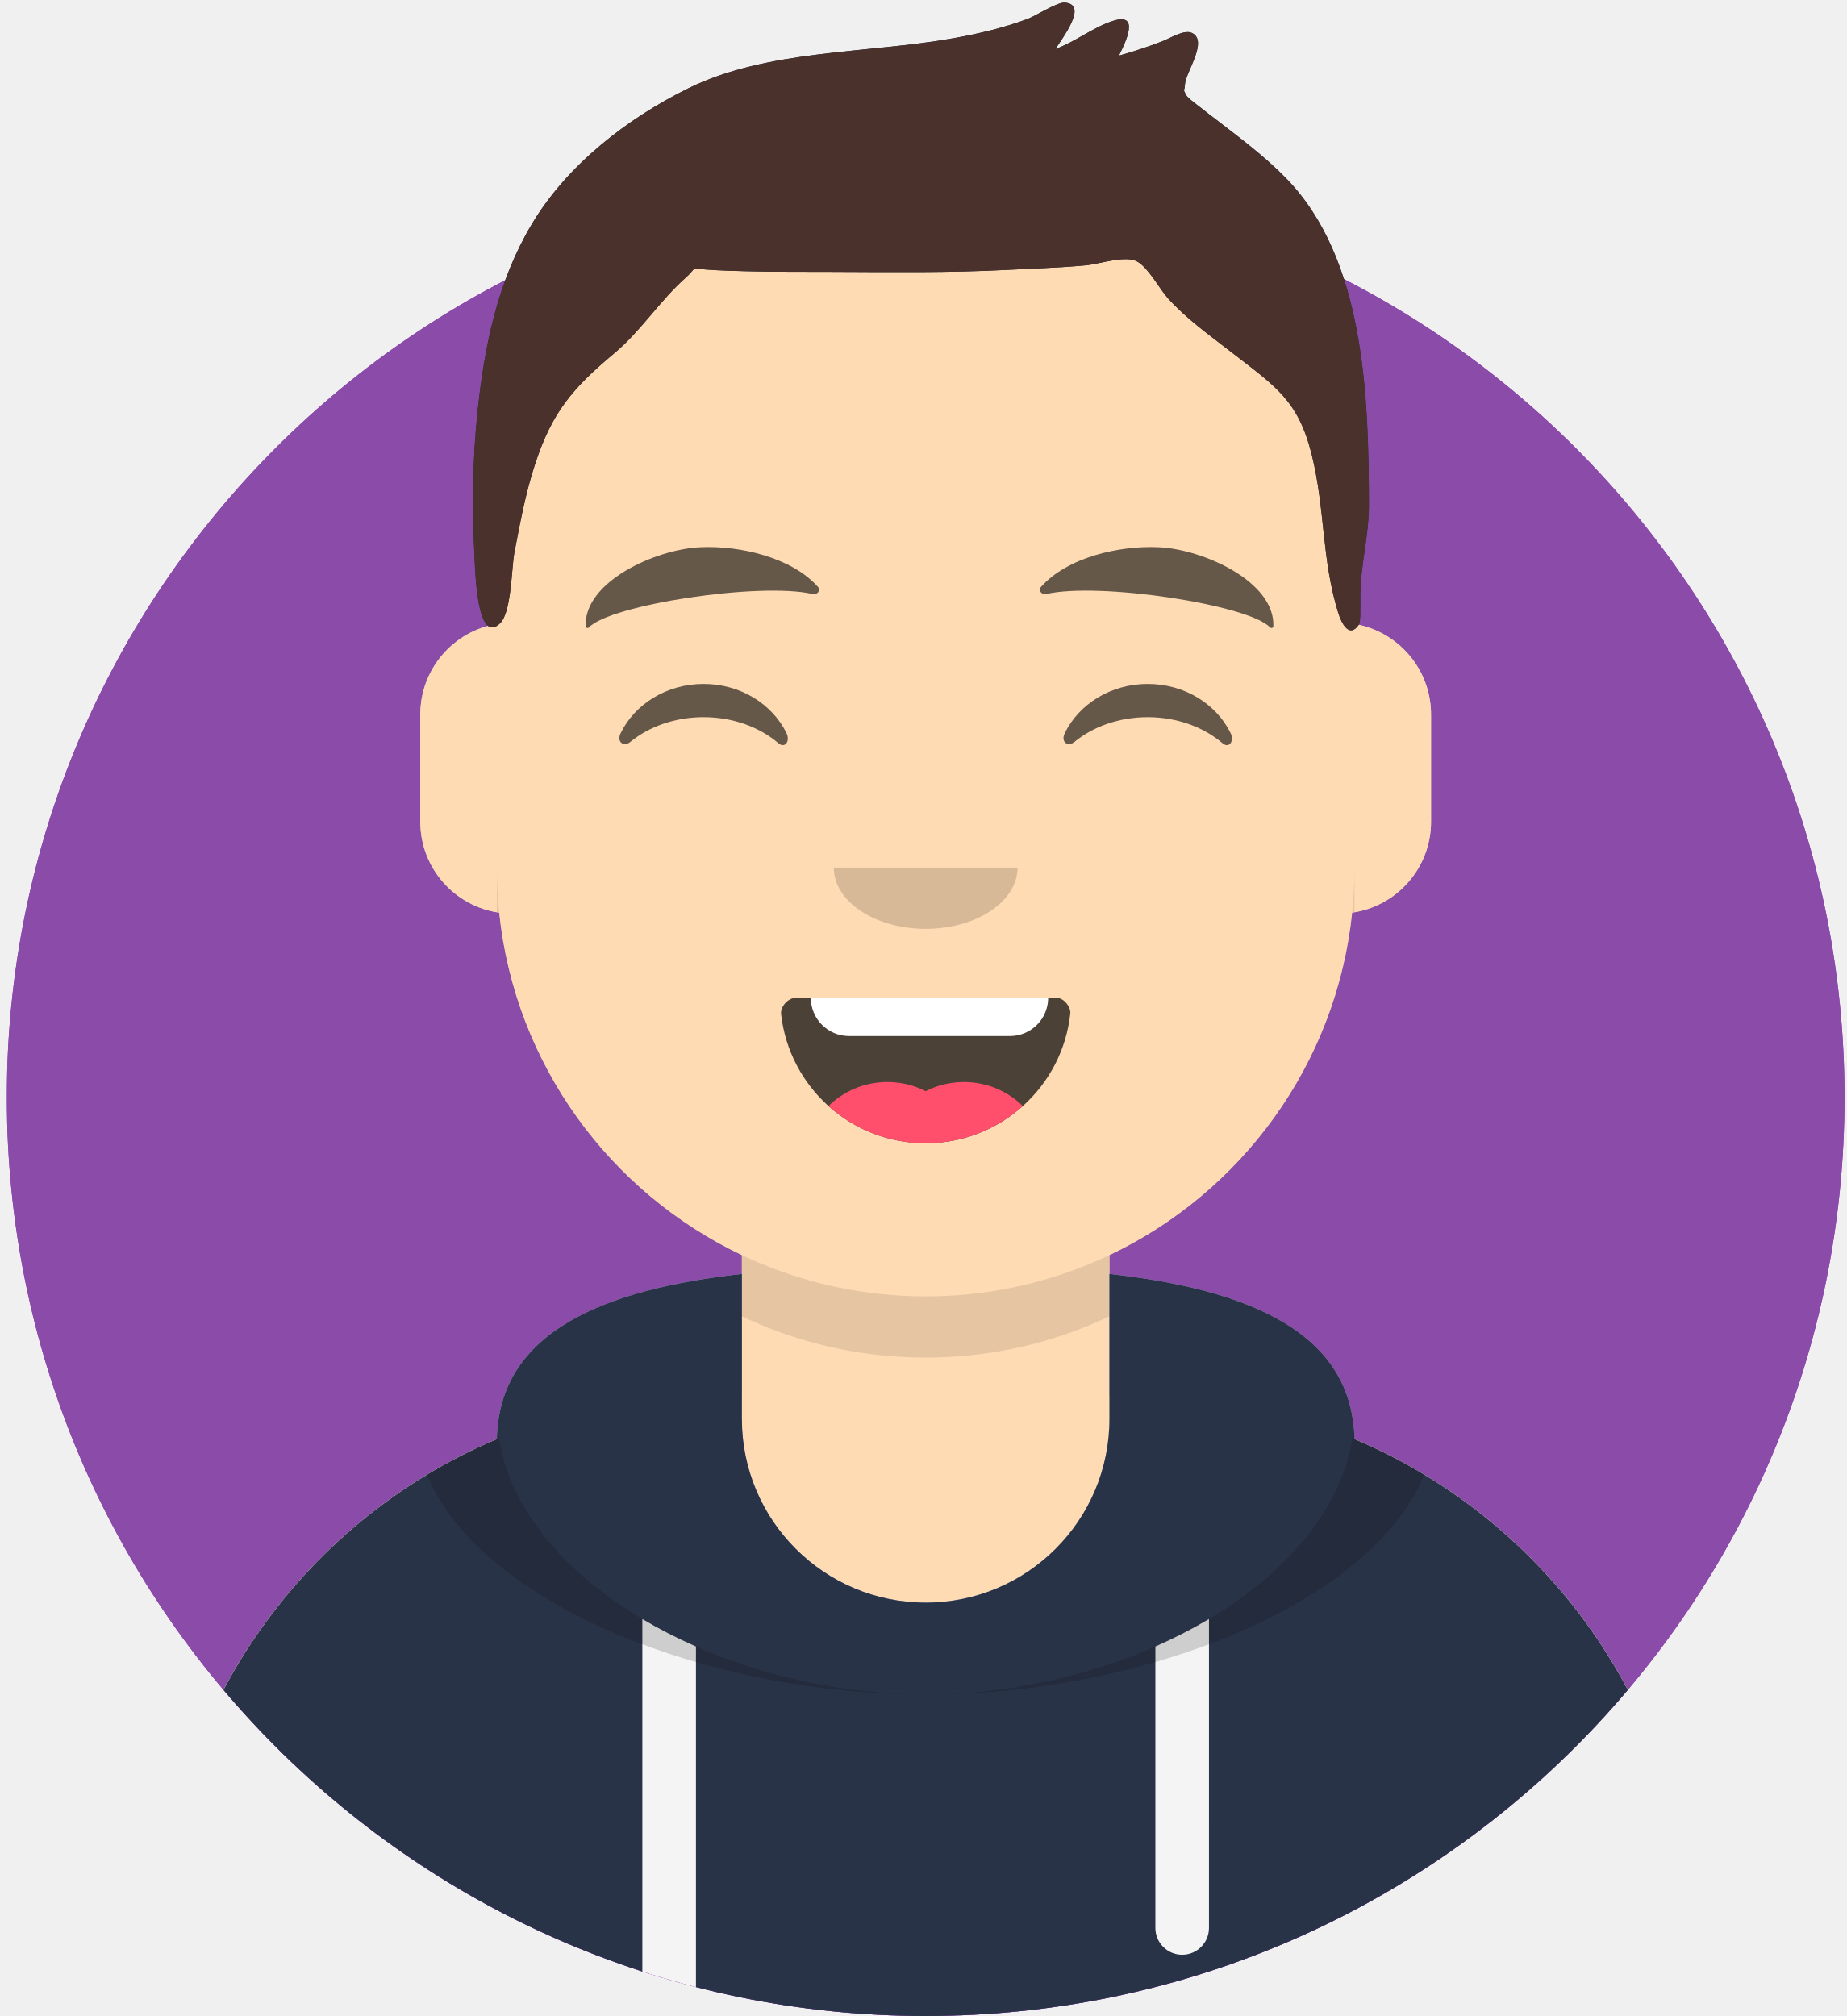
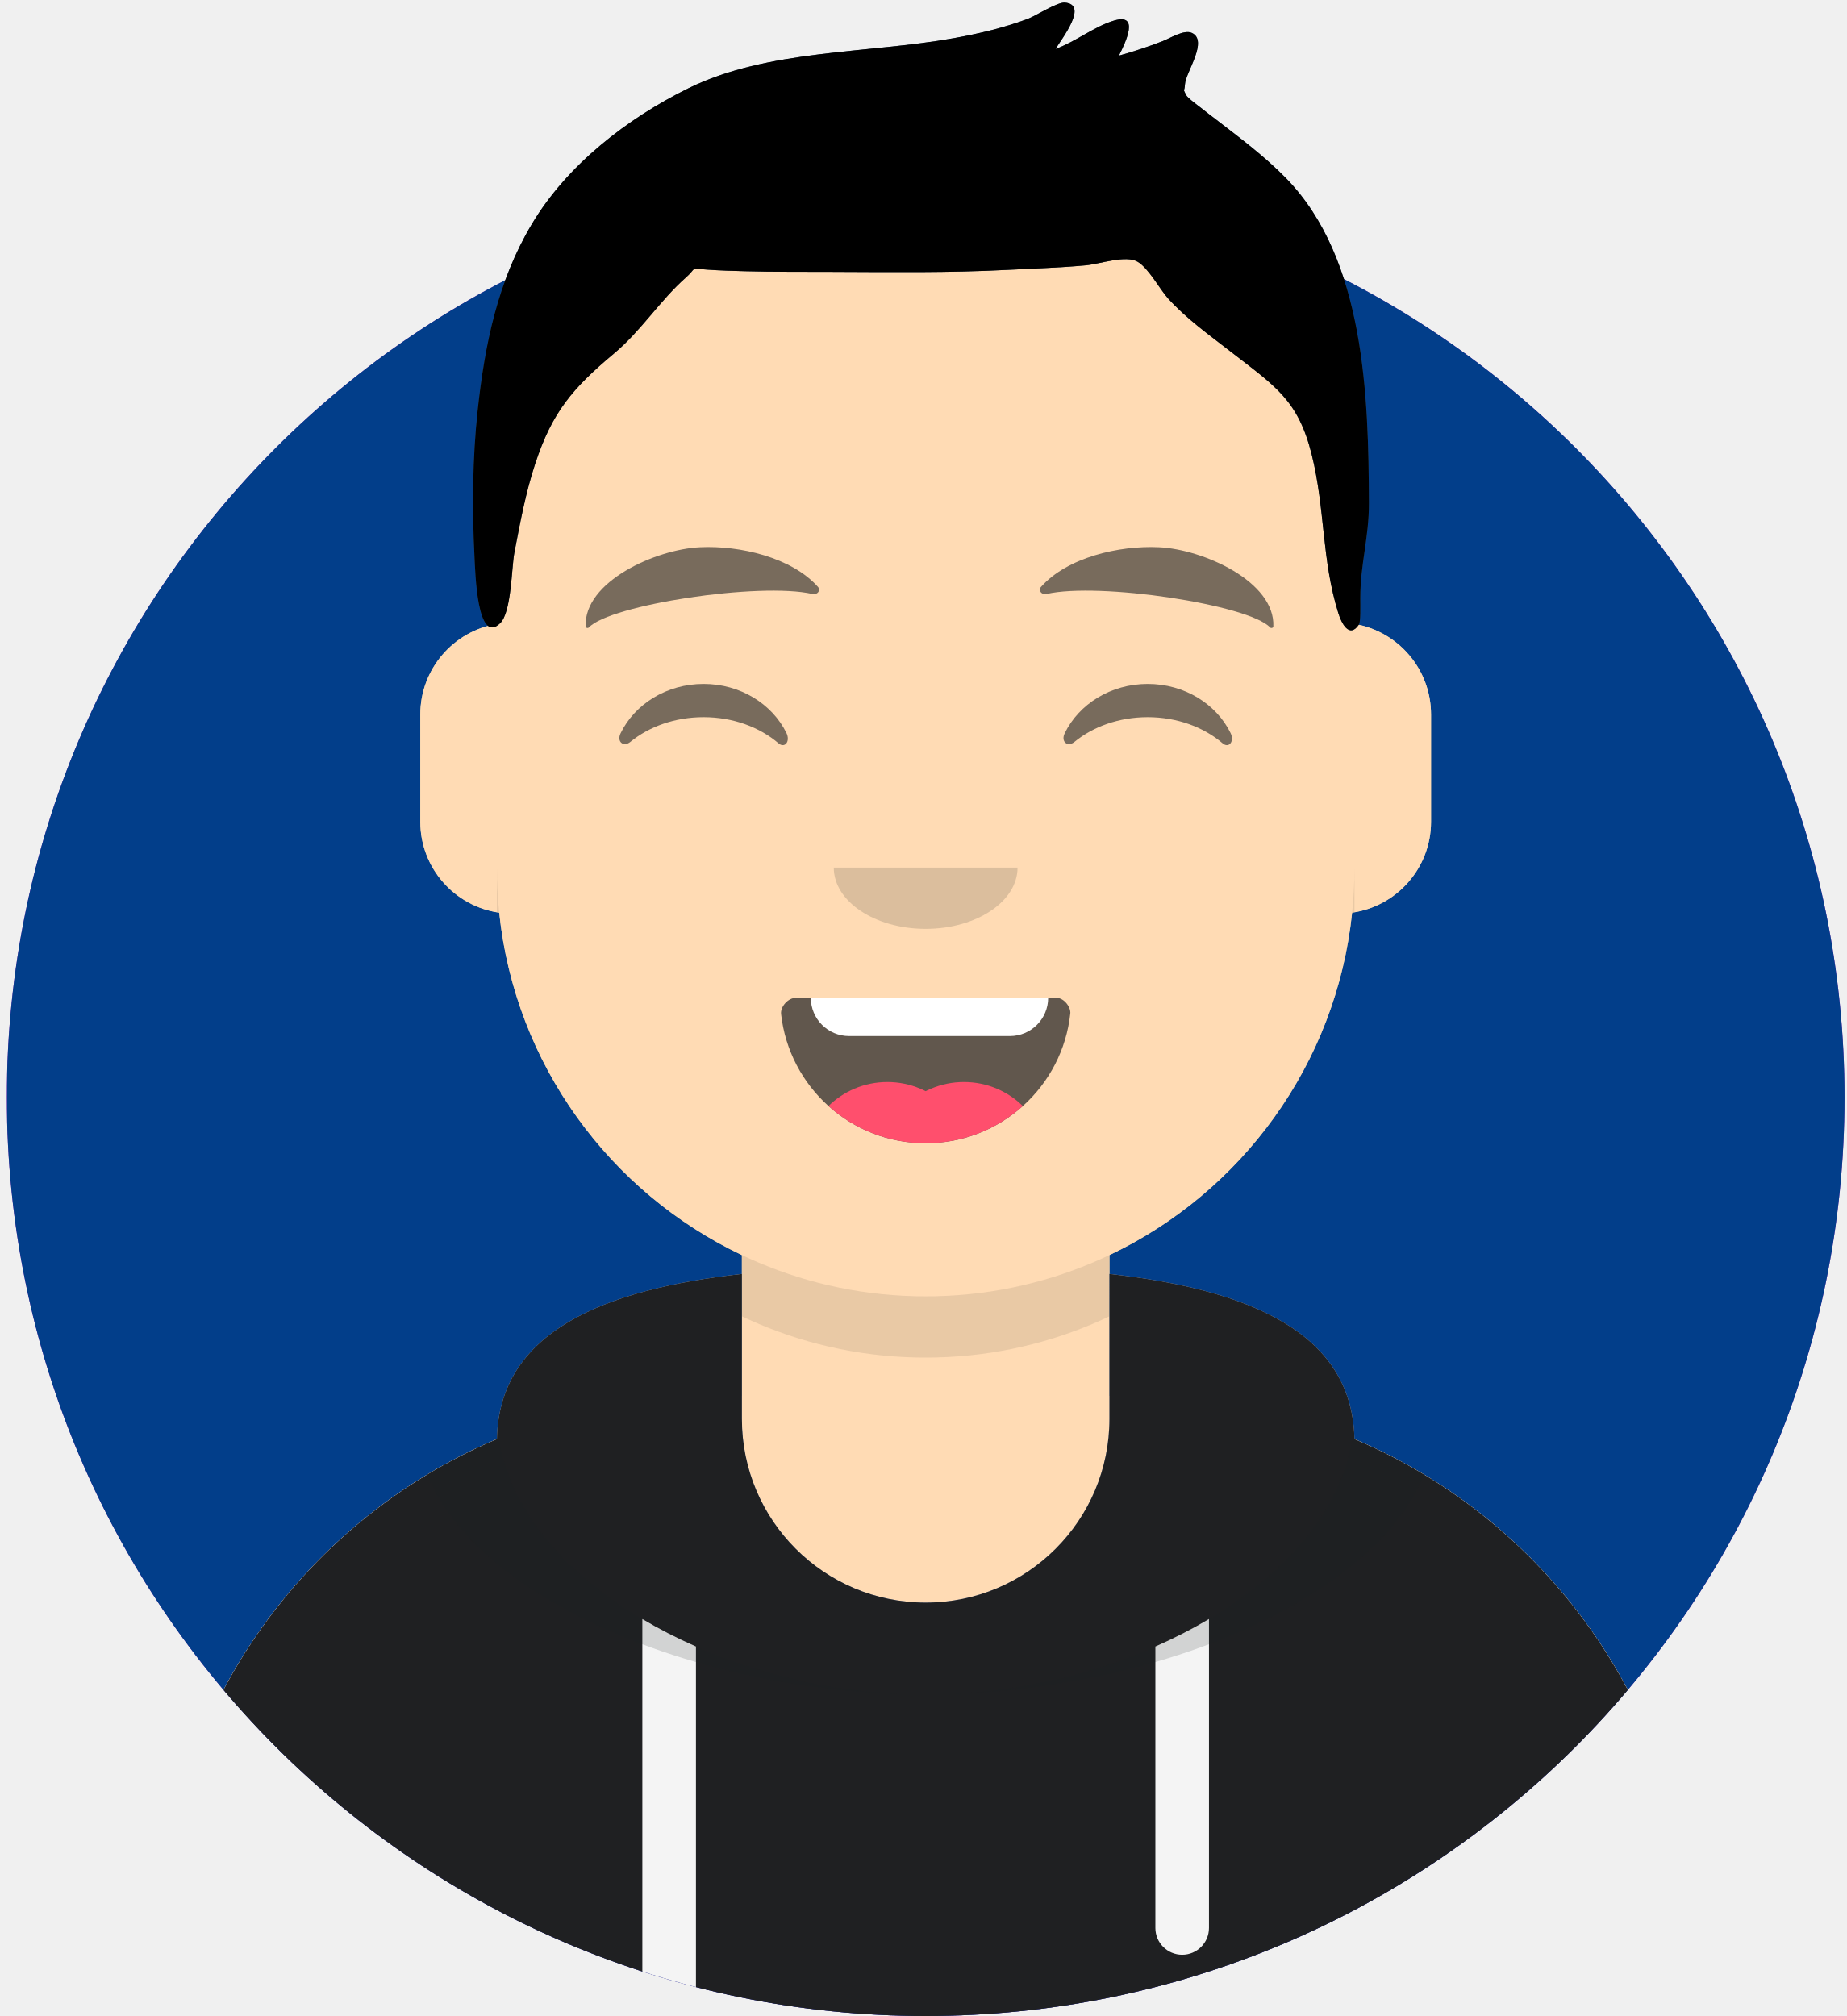
<svg xmlns="http://www.w3.org/2000/svg" xmlns:xlink="http://www.w3.org/1999/xlink" width="217px" height="237px" viewBox="0 0 217 237" version="1.1">
  <defs>
    <circle id="path-1" cx="108" cy="108" r="108" />
    <path d="M-3.19744231e-14,144 L-3.19744231e-14,-1.42108547e-14 L237.6,-1.42108547e-14 L237.6,144 L226.8,144 C226.8,203.647 178.447,252 118.8,252 C59.153,252 10.8,203.647 10.8,144 L10.8,144 L-3.19744231e-14,144 Z" id="path-3" />
    <path d="M90,0 C117.835,-5.11323436e-15 140.4,22.565 140.4,50.4 L140.401,55.949 C145.508,56.807 149.4,61.249 149.4,66.6 L149.4,79.2 C149.4,84.647 145.367,89.152 140.125,89.893 C138.265,107.718 127.114,122.78 111.601,130.149 L111.6,146.7 L115.2,146.7 C150.988,146.7 180,175.712 180,211.5 L180,219.6 L0,219.6 L0,211.5 C-4.38277231e-15,175.712 29.012,146.7 64.8,146.7 L68.4,146.7 L68.4,130.15 C52.886,122.78 41.735,107.718 39.875,89.893 C34.633,89.152 30.6,84.647 30.6,79.2 L30.6,66.6 C30.6,61.249 34.492,56.806 39.6,55.949 L39.6,50.4 C39.6,22.565 62.165,5.11323436e-15 90,0 Z" id="path-5" />
    <path d="M140.401,11.764 C156.691,13.587 169.2,18.597 169.2,31.569 L169.194,31.18 C192.467,41.01 208.8,64.047 208.8,90.9 L208.8,99 L28.8,99 L28.8,90.9 C28.8,64.047 45.133,41.01 68.406,31.18 C68.653,18.496 81.073,13.568 97.2,11.764 L97.2,28.8 C97.2,40.729 106.871,50.4 118.8,50.4 C130.729,50.4 140.4,40.729 140.4,28.8 L140.4,28.8 Z" id="path-7" />
    <path d="M31.606,13.615 C32.558,22.158 39.803,28.8 48.6,28.8 C57.424,28.8 64.687,22.117 65.603,13.536 C65.676,12.845 64.905,11.7 63.938,11.7 C50.534,11.7 40.264,11.7 33.378,11.7 C32.406,11.7 31.511,12.761 31.606,13.615 Z" id="path-9" />
    <rect id="path-11" x="0" y="0" width="237.6" height="252" />
    <path d="M118.135,20.928 C115.651,18.39 112.767,16.236 109.962,14.076 C109.343,13.6 108.715,13.135 108.109,12.641 C107.972,12.528 106.563,11.519 106.394,11.148 C105.988,10.254 106.224,10.95 106.28,9.884 C106.35,8.535 109.1,4.727 107.048,3.854 C106.146,3.47 104.536,4.492 103.67,4.83 C101.977,5.49 100.263,6.054 98.512,6.54 C99.351,4.869 100.95,1.524 97.944,2.419 C95.603,3.116 93.421,4.91 91.068,5.753 C91.847,4.477 94.96,0.523 92.147,0.302 C91.271,0.233 88.724,1.875 87.782,2.226 C84.959,3.275 82.075,3.953 79.111,4.487 C69.033,6.304 57.248,5.786 47.923,10.374 C40.735,13.911 33.636,19.4 29.484,26.389 C25.481,33.125 23.984,40.498 23.146,48.217 C22.532,53.882 22.482,59.738 22.769,65.424 C22.863,67.287 23.073,75.874 25.779,73.273 C27.127,71.978 27.117,66.745 27.457,64.974 C28.133,61.451 28.783,57.911 29.91,54.5 C31.895,48.49 34.238,45.687 39.184,41.547 C42.359,38.89 44.588,35.3 47.625,32.62 C48.99,31.416 47.949,31.542 50.143,31.7 C51.616,31.806 53.097,31.846 54.574,31.885 C57.99,31.974 61.412,31.951 64.829,31.963 C71.711,31.988 78.561,32.085 85.437,31.725 C88.492,31.565 91.556,31.478 94.603,31.195 C96.306,31.038 99.326,29.947 100.728,30.78 C102.01,31.543 103.342,34.034 104.263,35.054 C106.438,37.464 109.032,39.305 111.576,41.282 C116.881,45.403 119.559,46.98 121.17,53.421 C122.775,59.838 122.325,65.791 124.312,72.106 C124.662,73.217 125.586,75.13 126.726,73.415 C126.937,73.096 126.883,71.345 126.883,70.337 C126.883,66.27 127.913,63.218 127.9,59.123 C127.849,46.674 127.447,30.442 118.135,20.928 Z" id="path-13" />
  </defs>
  <g id="Website" stroke="none" stroke-width="1" fill="none" fill-rule="evenodd">
    <g id="mf-avatar" transform="translate(-10, -15)">
      <g id="Circle" transform="translate(10.8, 36)">
        <mask id="mask-2" fill="white">
          <use xlink:href="#path-1" />
        </mask>
        <use id="Circle-Background" fill="#972dc2" xlink:href="#path-1" />
-         <g id="🖍-Circle-Color" mask="url(#mask-2)" fill="#8a4ca8">
+         <g id="🖍-Circle-Color" mask="url(#mask-2)" fill="#023e8a">
          <rect id="🖍Color" x="0" y="0" width="216.445" height="216" />
        </g>
      </g>
      <mask id="mask-4" fill="white">
        <use xlink:href="#path-3" />
      </mask>
      <g id="Mask" />
      <g id="Avataaar" mask="url(#mask-4)">
        <g id="Body" transform="translate(28.8, 32.4)">
          <mask id="mask-6" fill="white">
            <use xlink:href="#path-5" />
          </mask>
          <use fill="#D0C6AC" xlink:href="#path-5" />
          <g id="Skin/👶🏻-05-Pale" mask="url(#mask-6)" fill="#FFDBB4">
            <g transform="translate(-28.8, 0)" id="Color">
              <rect x="0" y="0" width="238.384" height="220.355" />
            </g>
          </g>
-           <path d="M39.6,84.6 C39.6,112.435 62.165,135 90,135 C117.835,135 140.4,112.435 140.4,84.6 L140.4,84.6 L140.4,91.8 C140.4,119.635 117.835,142.2 90,142.2 C62.165,142.2 39.6,119.635 39.6,91.8 Z" id="Neck-Shadow" fill-opacity="0.1" fill="#000000" mask="url(#mask-6)" />
+           <path d="M39.6,84.6 C39.6,112.435 62.165,135 90,135 C117.835,135 140.4,112.435 140.4,84.6 L140.4,84.6 L140.4,91.8 C140.4,119.635 117.835,142.2 90,142.2 C62.165,142.2 39.6,119.635 39.6,91.8 Z" id="Neck-Shadow" fill-opacity="0.1" fill="#1f2022" mask="url(#mask-6)" />
        </g>
        <g id="Clothing/Hoodie" transform="translate(0, 153)">
          <mask id="mask-8" fill="white">
            <use xlink:href="#path-7" />
          </mask>
          <use id="Hoodie" fill="#B7C1DB" fill-rule="evenodd" xlink:href="#path-7" />
-           <g id="Color/Palette/Slate" mask="url(#mask-8)" fill="#293347" fill-rule="evenodd">
+           <g id="Color/Palette/Slate" mask="url(#mask-8)" fill="#1f2022" fill-rule="evenodd">
            <rect id="🖍Color" x="0" y="0" width="238.491" height="99" />
          </g>
          <path d="M91.8,55.565 L91.8,99 L85.5,99 L85.499,52.335 C87.483,53.514 89.592,54.594 91.8,55.565 Z M152.101,52.334 L152.1,88.65 C152.1,90.39 150.69,91.8 148.95,91.8 C147.21,91.8 145.8,90.39 145.8,88.65 L145.801,55.565 C148.009,54.594 150.118,53.513 152.101,52.334 Z" id="Straps" fill="#F4F4F4" fill-rule="evenodd" mask="url(#mask-8)" />
-           <path d="M155.733,11.451 C169.28,14.013 178.65,19.118 178.65,29.077 C178.65,46.818 148.916,61.2 118.8,61.2 C88.684,61.2 58.95,46.818 58.95,29.077 C58.95,19.118 68.32,14.013 81.867,11.451 C73.689,14.466 68.4,19.534 68.4,27.969 C68.4,46.322 93.439,61.2 118.8,61.2 C144.161,61.2 169.2,46.322 169.2,27.969 C169.2,19.71 164.13,14.679 156.241,11.642 Z" id="Shadow" fill-opacity="0.16" fill="#000000" fill-rule="evenodd" mask="url(#mask-8)" />
+           <path d="M155.733,11.451 C169.28,14.013 178.65,19.118 178.65,29.077 C178.65,46.818 148.916,61.2 118.8,61.2 C88.684,61.2 58.95,46.818 58.95,29.077 C58.95,19.118 68.32,14.013 81.867,11.451 C73.689,14.466 68.4,19.534 68.4,27.969 C68.4,46.322 93.439,61.2 118.8,61.2 C144.161,61.2 169.2,46.322 169.2,27.969 C169.2,19.71 164.13,14.679 156.241,11.642 Z" id="Shadow" fill-opacity="0.16" fill="#1f2022" fill-rule="evenodd" mask="url(#mask-8)" />
        </g>
        <g id="Face" transform="translate(68.4, 73.8)">
          <g id="Mouth/Smile" transform="translate(1.8, 46.8)">
            <mask id="mask-10" fill="white">
              <use xlink:href="#path-9" />
            </mask>
-             <use id="Mouth" fill-opacity="0.7" fill="#000000" fill-rule="evenodd" xlink:href="#path-9" />
+             <use id="Mouth" fill-opacity="0.7" fill="#1f2022" fill-rule="evenodd" xlink:href="#path-9" />
            <path d="M39.6,1.8 L58.5,1.8 C60.985,1.8 63,3.815 63,6.3 L63,11.7 C63,14.185 60.985,16.2 58.5,16.2 L39.6,16.2 C37.115,16.2 35.1,14.185 35.1,11.7 L35.1,6.3 C35.1,3.815 37.115,1.8 39.6,1.8 Z" id="Teeth" fill="#FFFFFF" fill-rule="evenodd" mask="url(#mask-10)" />
            <g id="Tongue" stroke-width="1" fill-rule="evenodd" mask="url(#mask-10)" fill="#FF4F6D">
              <g transform="translate(34.2, 21.6)">
                <circle cx="9.9" cy="9.9" r="9.9" />
                <circle cx="18.9" cy="9.9" r="9.9" />
              </g>
            </g>
          </g>
-           <g id="Nose/Default" transform="translate(25.2, 36)" fill="#000000" fill-opacity="0.16">
+           <g id="Nose/Default" transform="translate(25.2, 36)" fill="#1f2022" fill-opacity="0.16">
            <path d="M14.4,7.2 C14.4,11.176 19.235,14.4 25.2,14.4 L25.2,14.4 C31.165,14.4 36,11.176 36,7.2" id="Nose" />
          </g>
-           <g id="Eyes/Happy-😁" transform="translate(0, 7.2)" fill="#000000" fill-opacity="0.6">
+           <g id="Eyes/Happy-😁" transform="translate(0, 7.2)" fill="#1f2022" fill-opacity="0.6">
            <path d="M14.544,20.203 C16.206,16.784 19.948,14.4 24.298,14.4 C28.632,14.4 32.363,16.767 34.034,20.166 C34.53,21.176 33.824,22.003 33.112,21.39 C30.906,19.494 27.773,18.309 24.298,18.309 C20.931,18.309 17.886,19.421 15.694,21.214 C14.892,21.87 14.058,21.203 14.544,20.203 Z" id="Squint" />
            <path d="M66.744,20.203 C68.406,16.784 72.148,14.4 76.498,14.4 C80.832,14.4 84.563,16.767 86.234,20.166 C86.73,21.176 86.024,22.003 85.312,21.39 C83.106,19.494 79.973,18.309 76.498,18.309 C73.131,18.309 70.086,19.421 67.894,21.214 C67.092,21.87 66.258,21.203 66.744,20.203 Z" id="Squint" />
          </g>
-           <g id="Eyebrow/Natural/Default-Natural" fill="#000000" fill-opacity="0.6">
+           <g id="Eyebrow/Natural/Default-Natural" fill="#1f2022" fill-opacity="0.6">
            <path d="M23.435,5.589 C18.25,6.285 10.164,10.805 10.84,16.036 C10.862,16.207 11.121,16.261 11.233,16.118 C13.471,13.248 30.774,9.033 37.075,9.913 C37.652,9.994 38.032,9.399 37.639,9.027 C34.269,5.845 28.08,4.961 23.435,5.589" id="Eyebrow" transform="translate(24.3, 10.8) rotate(5) translate(-24.3, -10.8) " />
            <path d="M76.535,5.589 C71.35,6.285 63.264,10.805 63.94,16.036 C63.962,16.207 64.221,16.261 64.333,16.118 C66.571,13.248 83.874,9.033 90.175,9.913 C90.752,9.994 91.132,9.399 90.739,9.027 C87.369,5.845 81.18,4.961 76.535,5.589" id="Eyebrow" transform="translate(77.4, 10.8) scale(-1, 1) rotate(5) translate(-77.4, -10.8) " />
          </g>
        </g>
        <g id="Top">
          <mask id="mask-12" fill="white">
            <use xlink:href="#path-11" />
          </mask>
          <g id="Mask" />
          <g mask="url(#mask-12)">
            <g transform="translate(43, 15)">
              <mask id="mask-14" fill="white">
                <use xlink:href="#path-13" />
              </mask>
-               <use id="Short-Hair" stroke="none" fill="#1F3140" fill-rule="evenodd" xlink:href="#path-13" />
+               <use id="Short-Hair" stroke="none" fill="#3a5164" fill-rule="evenodd" xlink:href="#path-13" />
              <g id="Color/Hair/Brown-Dark" stroke="none" fill="none" mask="url(#mask-14)" fill-rule="evenodd">
-                 <g transform="translate(-43.1, -15)" fill="#4A312C" id="Color">
+                 <g transform="translate(-43.1, -15)" fill="#000000" id="Color">
                  <rect x="0" y="0" width="239.107" height="252.406" />
                </g>
              </g>
            </g>
          </g>
        </g>
      </g>
    </g>
  </g>
</svg>
